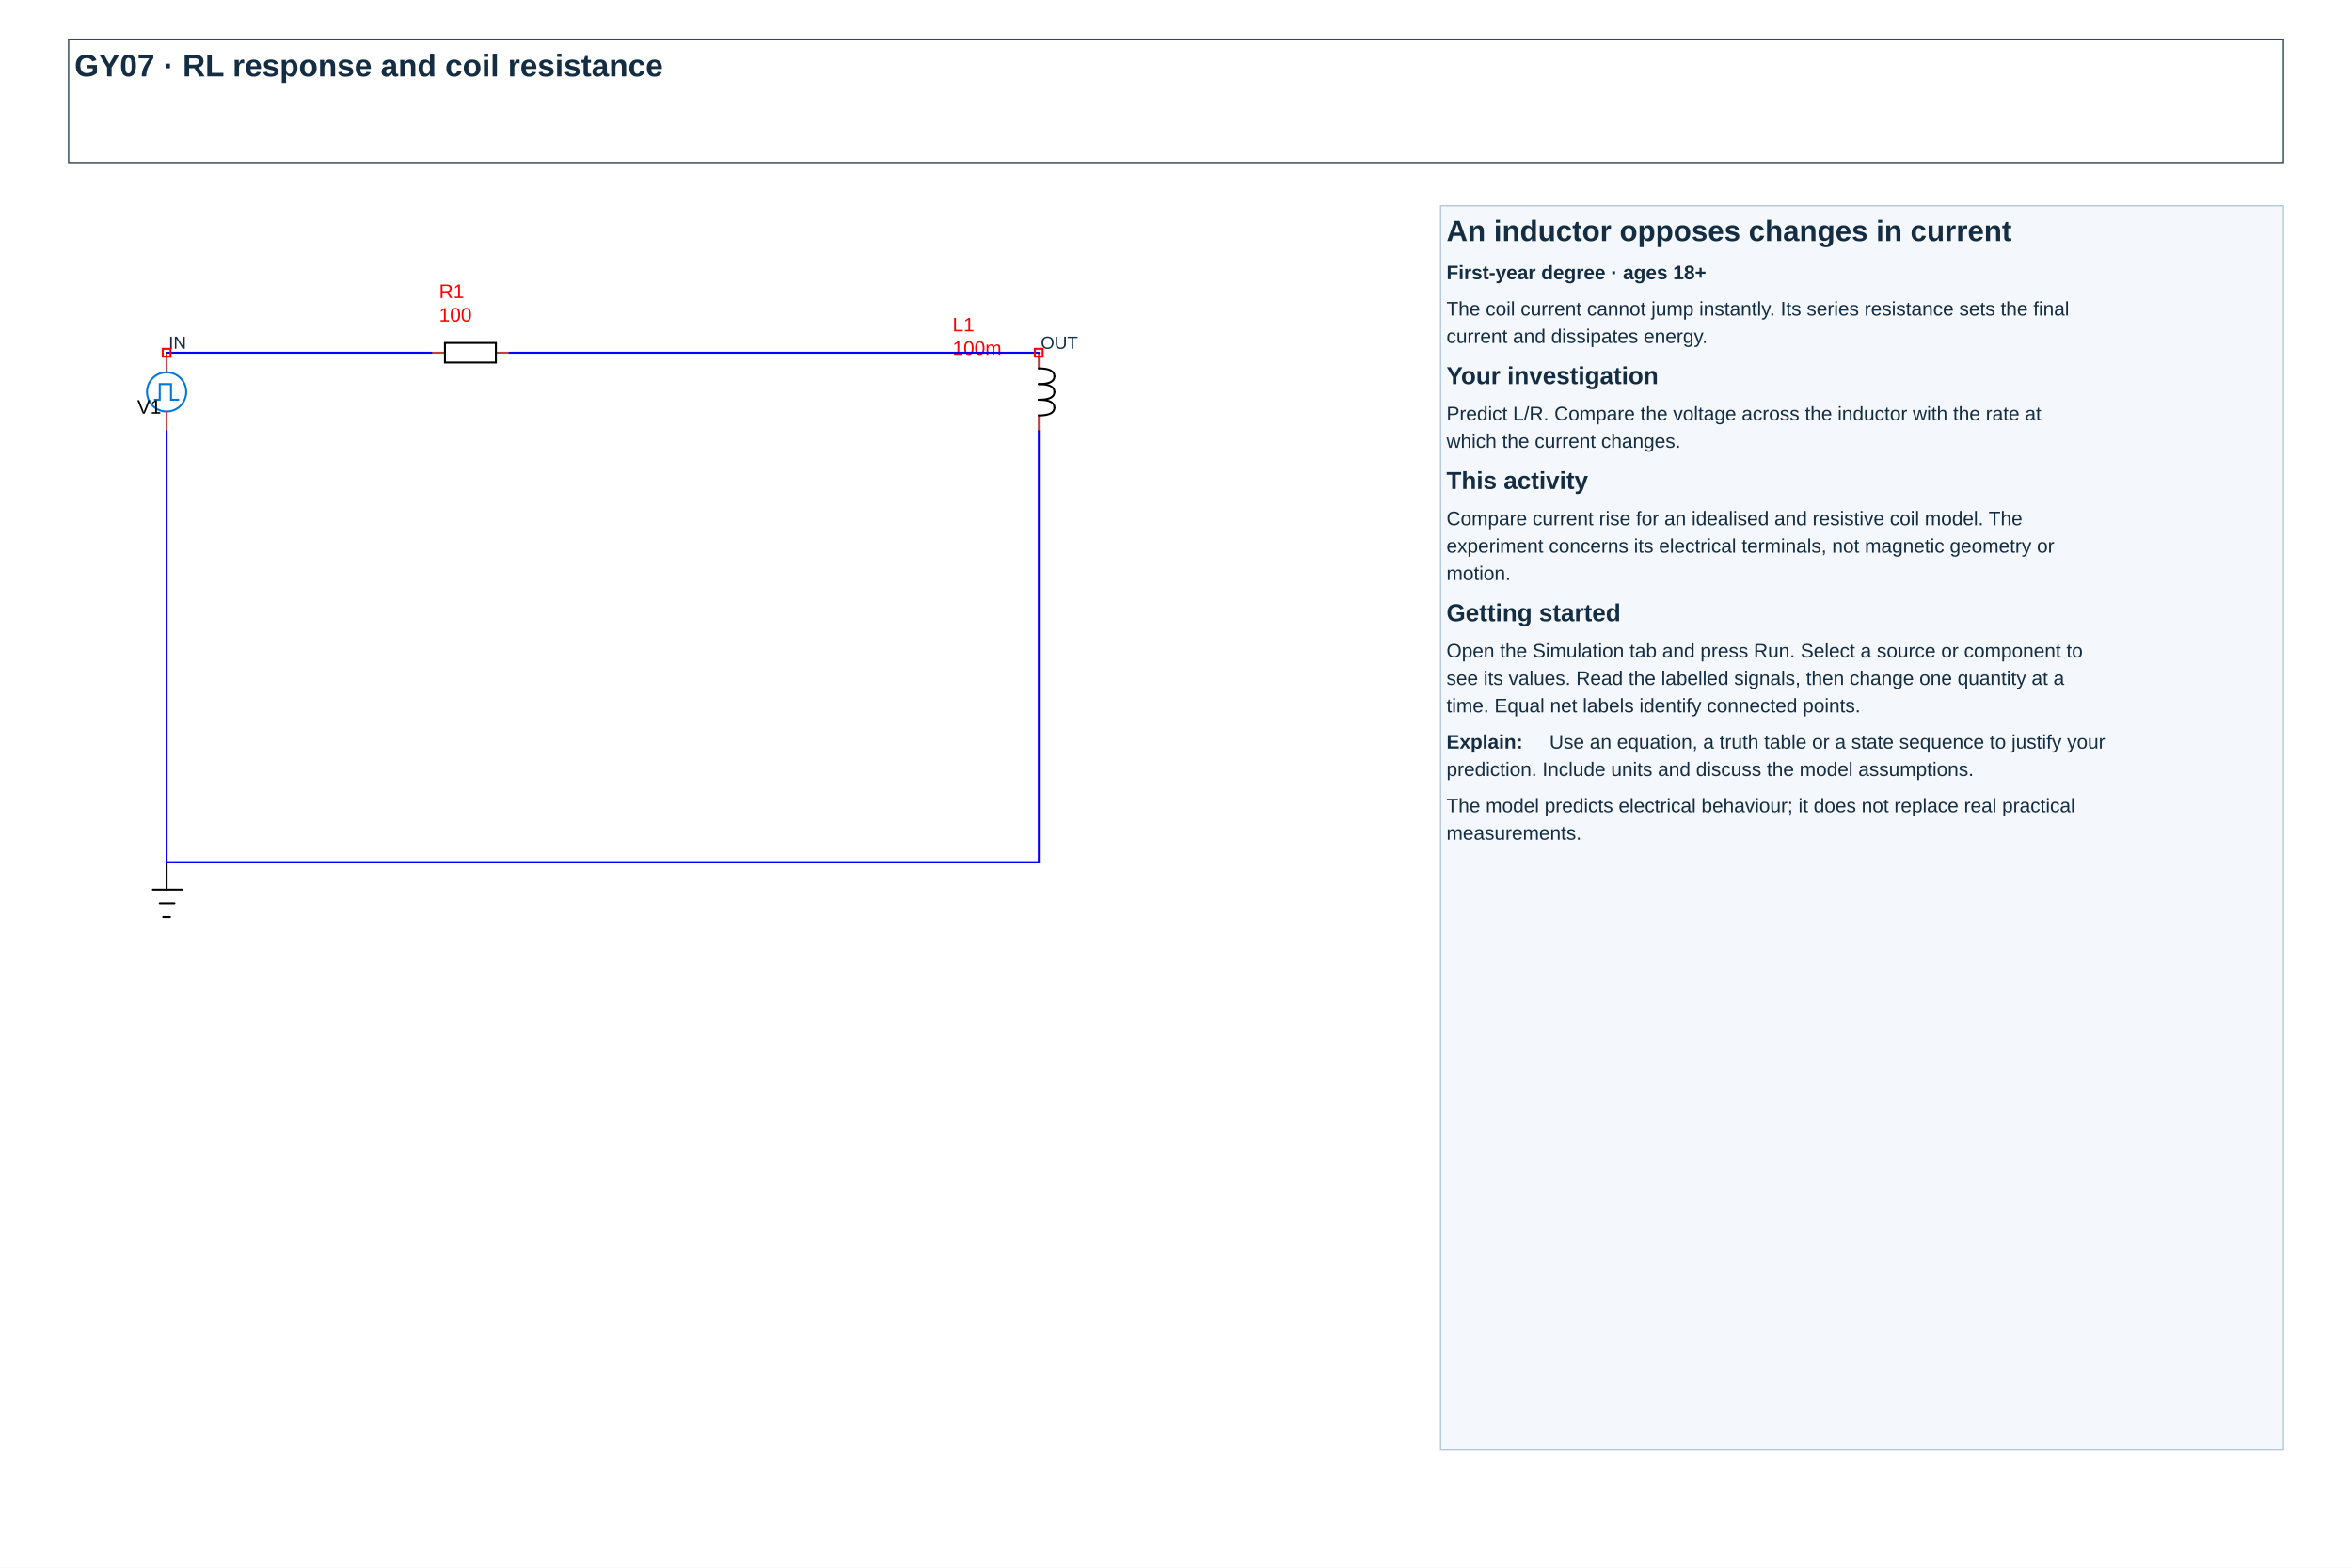
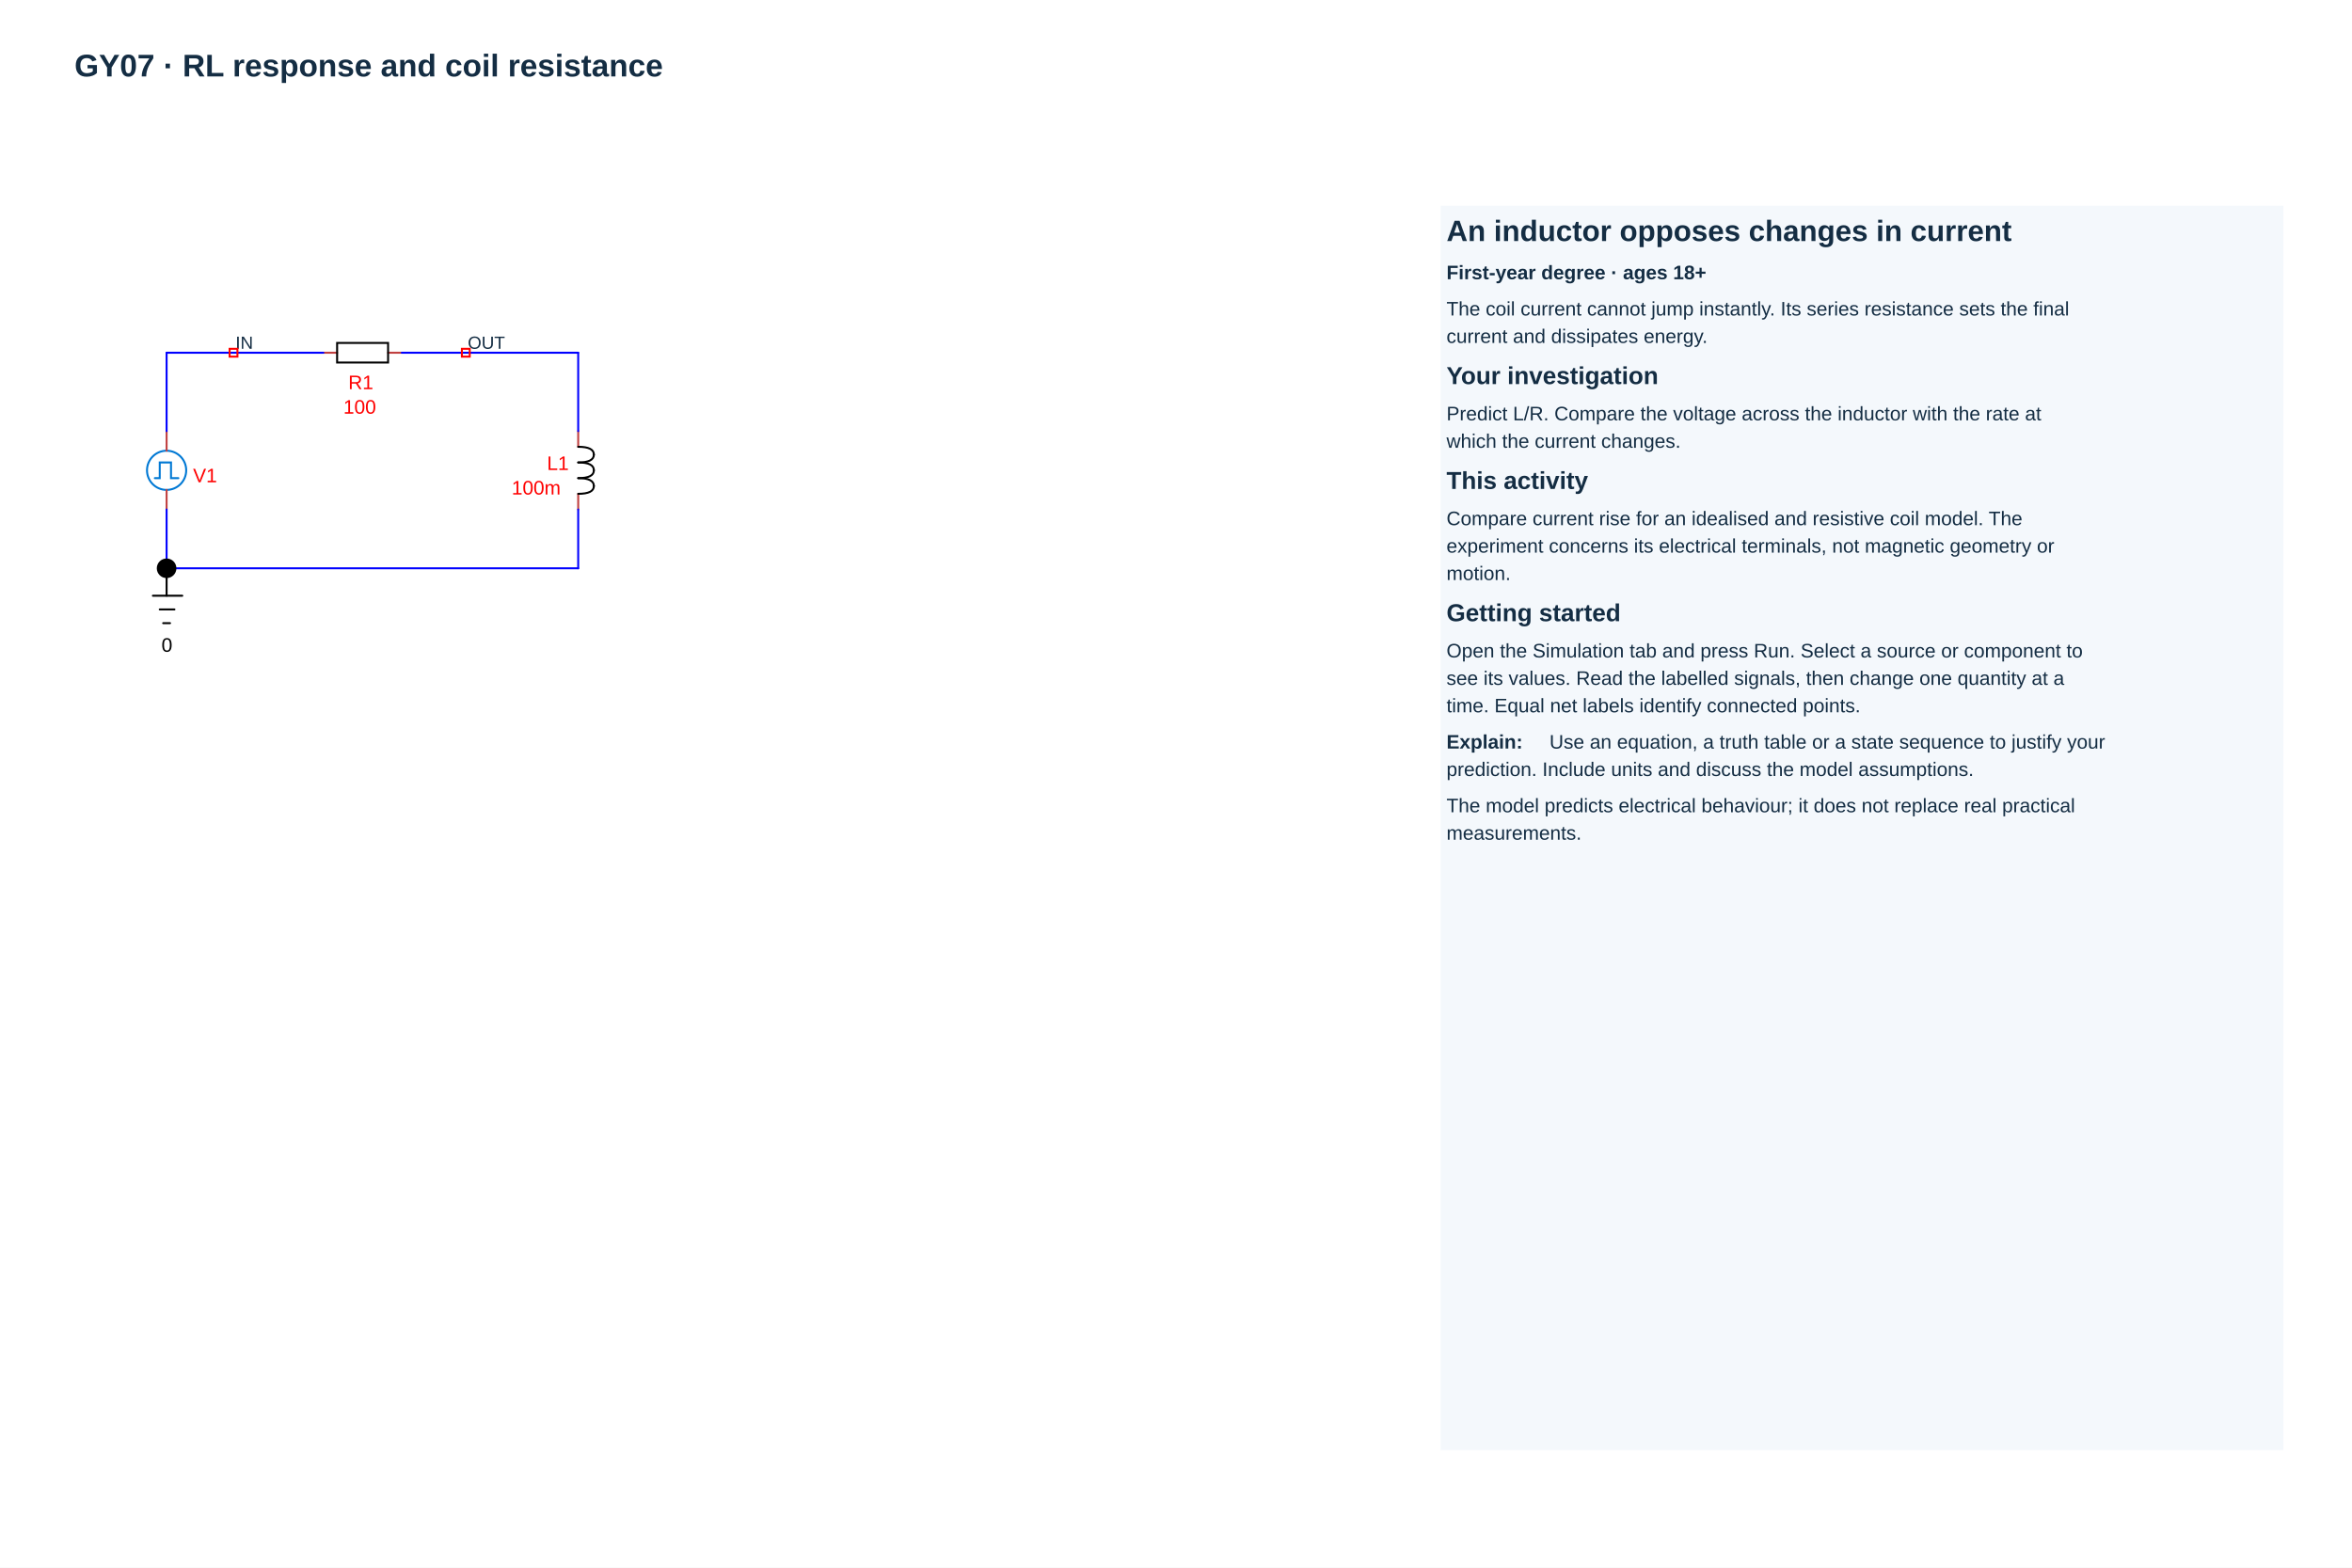
<svg xmlns="http://www.w3.org/2000/svg" width="1800" height="1200" viewBox="0 0 1200 800">
  <rect width="1200" height="800" fill="white" />
  <defs>
    <filter id="dropshadow" height="130%">
      <feGaussianBlur in="SourceAlpha" stdDeviation="3" />
      <feOffset dx="1" dy="1" result="offsetblur" />
      <feMerge>
        <feMergeNode />
        <feMergeNode in="SourceGraphic" />
      </feMerge>
    </filter>
  </defs>
-   <ellipse cx="85" cy="200" rx="10" ry="10" style="fill:none;stroke:#0078d4;stroke-width:1" />
-   <rect x="75" y="180" rx="0" ry="0" width="20" height="40" style="fill:none" />
-   <path d="M79 204 L81.5 204 L81.5 196 L87.25 196 L87.25 204 L91 204" style="fill:none;stroke:#0078d4;stroke-width:1" stroke-linecap="round" />
-   <g transform="rotate(90 85,180)">
-     <line x1="85" y1="180" x2="95" y2="180" stroke-linecap="round" />
-     <g style="fill:none;stroke:black;stroke-width:1">
-       <g style="stroke:#c04040">
-         <line x1="85" y1="180" x2="95" y2="180" stroke-linecap="round" />
-       </g>
-       <g style="stroke-width:0.6" />
-     </g>
-   </g>
-   <g transform="rotate(270 85,220)">
+   <ellipse cx="85" cy="240" rx="10" ry="10" style="fill:none;stroke:#0078d4;stroke-width:1" />
+   <rect x="75" y="220" rx="0" ry="0" width="20" height="40" style="fill:none" />
+   <path d="M79 244 L81.5 244 L81.5 236 L87.25 236 L87.25 244 L91 244" style="fill:none;stroke:#0078d4;stroke-width:1" stroke-linecap="round" />
+   <g transform="rotate(90 85,220)">
    <line x1="85" y1="220" x2="95" y2="220" stroke-linecap="round" />
    <g style="fill:none;stroke:black;stroke-width:1">
      <g style="stroke:#c04040">
        <line x1="85" y1="220" x2="95" y2="220" stroke-linecap="round" />
      </g>
      <g style="stroke-width:0.6" />
    </g>
  </g>
-   <g transform="translate( 69 201.1)">
-     <text x="1" y="10" fill="#000000" style="pointer-events:none;font-size:10px;font-family:Arial;font-weight:normal;font-style:normal;white-space:pre">
-       <tspan>V1</tspan>
-     </text>
-   </g>
-   <path d="M85 220 L85 440" style="fill:none;stroke:#0000ff;stroke-width:1" stroke-linecap="round" />
-   <g transform="">
-     <line x1="85" y1="440" x2="85" y2="454" style="fill:none;stroke:#000000;stroke-width:1;stroke-linecap:round" />
-     <path d="M78 454 L93 454 M81.5 461 L89 461 M86.75 468 L83.25 468" style="fill:none;stroke:#000000;stroke-width:1;stroke-linecap:round" />
-   </g>
-   <g transform="">
-     <line x1="220" y1="180" x2="227" y2="180" stroke-linecap="round" />
+   <g transform="rotate(270 85,260)">
+     <line x1="85" y1="260" x2="95" y2="260" stroke-linecap="round" />
    <g style="fill:none;stroke:black;stroke-width:1">
      <g style="stroke:#c04040">
-         <line x1="220" y1="180" x2="227" y2="180" stroke-linecap="round" />
+         <line x1="85" y1="260" x2="95" y2="260" stroke-linecap="round" />
      </g>
      <g style="stroke-width:0.6" />
    </g>
  </g>
-   <g transform="rotate(180 260,180)">
-     <line x1="260" y1="180" x2="267" y2="180" stroke-linecap="round" />
+   <g transform="translate( 97.5 236.1)">
+     <text x="1" y="10" fill="#FF0000" style="pointer-events:none;font-size:10px;font-family:Arial;font-weight:normal;font-style:normal;white-space:pre">
+       <tspan>V1</tspan>
+     </text>
+   </g>
+   <path d="M85 260 L85 290" style="fill:none;stroke:#0000ff;stroke-width:1" stroke-linecap="round" />
+   <g transform="translate( 81.39453 322.6)">
+     <text x="1" y="10" fill="#000000" style="pointer-events:none;font-size:10px;font-family:Arial;font-weight:normal;font-style:normal;white-space:pre">
+       <tspan>0</tspan>
+     </text>
+   </g>
+   <g transform="">
+     <line x1="85" y1="290" x2="85" y2="304" style="fill:none;stroke:#000000;stroke-width:1;stroke-linecap:round" />
+     <path d="M78 304 L93 304 M81.5 311 L89 311 M86.75 318 L83.25 318" style="fill:none;stroke:#000000;stroke-width:1;stroke-linecap:round" />
+   </g>
+   <g transform="">
+     <line x1="165" y1="180" x2="172" y2="180" stroke-linecap="round" />
    <g style="fill:none;stroke:black;stroke-width:1">
      <g style="stroke:#c04040">
-         <line x1="260" y1="180" x2="267" y2="180" stroke-linecap="round" />
+         <line x1="165" y1="180" x2="172" y2="180" stroke-linecap="round" />
      </g>
      <g style="stroke-width:0.6" />
    </g>
  </g>
-   <rect x="227" y="175" rx="0" ry="0" width="26" height="10" style="fill:none;stroke:#000000;stroke-width:1" />
-   <g transform="translate( 223 142.1)">
+   <g transform="rotate(180 205,180)">
+     <line x1="205" y1="180" x2="212" y2="180" stroke-linecap="round" />
+     <g style="fill:none;stroke:black;stroke-width:1">
+       <g style="stroke:#c04040">
+         <line x1="205" y1="180" x2="212" y2="180" stroke-linecap="round" />
+       </g>
+       <g style="stroke-width:0.6" />
+     </g>
+   </g>
+   <rect x="172" y="175" rx="0" ry="0" width="26" height="10" style="fill:none;stroke:#000000;stroke-width:1" />
+   <g transform="translate( 176.6973 188.6)">
    <text x="1" y="10" fill="#FF0000" style="pointer-events:none;font-size:10px;font-family:Arial;font-weight:normal;font-style:normal;white-space:pre">
      <tspan>R1</tspan>
    </text>
  </g>
-   <g transform="translate( 223 154.1)">
+   <g transform="translate( 174.1836 201.1)">
    <text x="1" y="10" fill="#FF0000" style="pointer-events:none;font-size:10px;font-family:Arial;font-weight:normal;font-style:normal;white-space:pre">
      <tspan>100</tspan>
    </text>
  </g>
-   <path d="M85 180 L220 180" style="fill:none;stroke:#0000ff;stroke-width:1" stroke-linecap="round" />
-   <g transform="rotate(90 530,180)">
-     <line x1="530" y1="180" x2="538" y2="180" stroke-linecap="round" />
+   <path d="M85 220 L85 180" style="fill:none;stroke:#0000ff;stroke-width:1" stroke-linecap="round" />
+   <path d="M85 180 L165 180" style="fill:none;stroke:#0000ff;stroke-width:1" stroke-linecap="round" />
+   <g transform="rotate(90 295,220)">
+     <line x1="295" y1="220" x2="303" y2="220" stroke-linecap="round" />
    <g style="fill:none;stroke:black;stroke-width:1">
      <g style="stroke:#c04040">
-         <line x1="530" y1="180" x2="538" y2="180" stroke-linecap="round" />
+         <line x1="295" y1="220" x2="303" y2="220" stroke-linecap="round" />
      </g>
      <g style="stroke-width:0.6" />
    </g>
  </g>
-   <g transform="rotate(270 530,220)">
-     <line x1="530" y1="220" x2="538" y2="220" stroke-linecap="round" />
+   <g transform="rotate(270 295,260)">
+     <line x1="295" y1="260" x2="303" y2="260" stroke-linecap="round" />
    <g style="fill:none;stroke:black;stroke-width:1">
      <g style="stroke:#c04040">
-         <line x1="530" y1="220" x2="538" y2="220" stroke-linecap="round" />
+         <line x1="295" y1="260" x2="303" y2="260" stroke-linecap="round" />
      </g>
      <g style="stroke-width:0.6" />
    </g>
  </g>
-   <path d="M530 188 Q538 188 538 192" style="fill:none;stroke:#000000;stroke-width:1" stroke-linecap="round" />
-   <path d="M530 196 Q538 196 538 192" style="fill:none;stroke:#000000;stroke-width:1" stroke-linecap="round" />
-   <path d="M530 196 Q538 196 538 200" style="fill:none;stroke:#000000;stroke-width:1" stroke-linecap="round" />
-   <path d="M530 204 Q538 204 538 200" style="fill:none;stroke:#000000;stroke-width:1" stroke-linecap="round" />
-   <path d="M530 204 Q538 204 538 208" style="fill:none;stroke:#000000;stroke-width:1" stroke-linecap="round" />
-   <path d="M530 212 Q538 212 538 208" style="fill:none;stroke:#000000;stroke-width:1" stroke-linecap="round" />
-   <g transform="translate( 485 159.1)">
+   <path d="M295 228 Q303 228 303 232" style="fill:none;stroke:#000000;stroke-width:1" stroke-linecap="round" />
+   <path d="M295 236 Q303 236 303 232" style="fill:none;stroke:#000000;stroke-width:1" stroke-linecap="round" />
+   <path d="M295 236 Q303 236 303 240" style="fill:none;stroke:#000000;stroke-width:1" stroke-linecap="round" />
+   <path d="M295 244 Q303 244 303 240" style="fill:none;stroke:#000000;stroke-width:1" stroke-linecap="round" />
+   <path d="M295 244 Q303 244 303 248" style="fill:none;stroke:#000000;stroke-width:1" stroke-linecap="round" />
+   <path d="M295 252 Q303 252 303 248" style="fill:none;stroke:#000000;stroke-width:1" stroke-linecap="round" />
+   <g transform="translate( 278.0781 229.85)">
    <text x="1" y="10" fill="#FF0000" style="pointer-events:none;font-size:10px;font-family:Arial;font-weight:normal;font-style:normal;white-space:pre">
      <tspan>L1</tspan>
    </text>
  </g>
-   <g transform="translate( 485 171.1)">
+   <g transform="translate( 260.0508 242.35)">
    <text x="1" y="10" fill="#FF0000" style="pointer-events:none;font-size:10px;font-family:Arial;font-weight:normal;font-style:normal;white-space:pre">
      <tspan>100m</tspan>
    </text>
  </g>
-   <path d="M260 180 L530 180" style="fill:none;stroke:#0000ff;stroke-width:1" stroke-linecap="round" />
-   <path d="M530 220 L530 440 L85 440" style="fill:none;stroke:#0000ff;stroke-width:1" stroke-linecap="round" />
-   <g transform="translate( 85 168.99)">
+   <path d="M205 180 L295 180" style="fill:none;stroke:#0000ff;stroke-width:1" stroke-linecap="round" />
+   <path d="M295 180 L295 220" style="fill:none;stroke:#0000ff;stroke-width:1" stroke-linecap="round" />
+   <path d="M295 260 L295 290" style="fill:none;stroke:#0000ff;stroke-width:1" stroke-linecap="round" />
+   <path d="M295 290 L85 290" style="fill:none;stroke:#0000ff;stroke-width:1" stroke-linecap="round" />
+   <g transform="translate( 119.15 168.99)">
    <text x="1" y="9" fill="#142d43" style="pointer-events:none;font-size:9px;font-family:Arial;font-weight:normal;font-style:normal;white-space:pre">
      <tspan>IN</tspan>
    </text>
  </g>
-   <rect x="83" y="178" width="4" height="4" style="stroke:red;stroke-width:1;fill:none" />
-   <g transform="translate( 530 168.99)">
+   <rect x="117.15" y="178" width="4" height="4" style="stroke:red;stroke-width:1;fill:none" />
+   <g transform="translate( 237.6602 168.99)">
    <text x="1" y="9" fill="#142d43" style="pointer-events:none;font-size:9px;font-family:Arial;font-weight:normal;font-style:normal;white-space:pre">
      <tspan>OUT</tspan>
    </text>
  </g>
-   <rect x="528" y="178" width="4" height="4" style="stroke:red;stroke-width:1;fill:none" />
-   <rect x="35" y="20" rx="0" ry="0" width="1130" height="63" style="fill:none;stroke:#32495f;stroke-width:0.7" />
+   <rect x="235.66" y="178" width="4" height="4" style="stroke:red;stroke-width:1;fill:none" />
+   <rect x="35" y="20" rx="0" ry="0" width="1130" height="63" style="fill:none;stroke:#32495f;stroke-width:0" />
  <g transform="translate(35 20)" style="pointer-events:none">
    <svg width="1130" height="63" overflow="hidden" data-markdown="true">
      <text x="3" y="19" fill="#142d43" font-family="Arial" font-size="16" font-weight="bold" font-style="normal" xml:space="preserve" style="white-space:pre">GY07 · RL response and coil resistance</text>
    </svg>
  </g>
-   <rect x="735" y="105" rx="0" ry="0" width="430" height="635" style="fill:#f4f8fc;stroke:#b7c9dc;stroke-width:0.7" />
+   <rect x="735" y="105" rx="0" ry="0" width="430" height="635" style="fill:#f4f8fc;stroke:#b7c9dc;stroke-width:0" />
  <g transform="translate(735 105)" style="pointer-events:none">
    <svg width="430" height="635" overflow="hidden" data-markdown="true">
      <text x="3" y="18" fill="#142d43" font-family="Arial" font-size="15" font-weight="bold" font-style="normal" xml:space="preserve" style="white-space:pre">An inductor opposes changes in current</text>
      <text x="3" y="37.5" fill="#142d43" font-family="Arial" font-size="10" font-weight="bold" font-style="normal" xml:space="preserve" style="white-space:pre">First-year degree · ages 18+</text>
      <text x="3" y="56" fill="#142d43" font-family="Arial" font-size="10" font-weight="normal" font-style="normal" xml:space="preserve" style="white-space:pre">The coil current cannot jump instantly. Its series resistance sets the final </text>
      <text x="3" y="70" fill="#142d43" font-family="Arial" font-size="10" font-weight="normal" font-style="normal" xml:space="preserve" style="white-space:pre">current and dissipates energy.</text>
      <text x="3" y="91" fill="#142d43" font-family="Arial" font-size="12.5" font-weight="bold" font-style="normal" xml:space="preserve" style="white-space:pre">Your investigation</text>
      <text x="3" y="109.5" fill="#142d43" font-family="Arial" font-size="10" font-weight="normal" font-style="normal" xml:space="preserve" style="white-space:pre">Predict L/R. Compare the voltage across the inductor with the rate at </text>
      <text x="3" y="123.5" fill="#142d43" font-family="Arial" font-size="10" font-weight="normal" font-style="normal" xml:space="preserve" style="white-space:pre">which the current changes.</text>
      <text x="3" y="144.5" fill="#142d43" font-family="Arial" font-size="12.5" font-weight="bold" font-style="normal" xml:space="preserve" style="white-space:pre">This activity</text>
      <text x="3" y="163" fill="#142d43" font-family="Arial" font-size="10" font-weight="normal" font-style="normal" xml:space="preserve" style="white-space:pre">Compare current rise for an idealised and resistive coil model. The </text>
      <text x="3" y="177" fill="#142d43" font-family="Arial" font-size="10" font-weight="normal" font-style="normal" xml:space="preserve" style="white-space:pre">experiment concerns its electrical terminals, not magnetic geometry or </text>
      <text x="3" y="191" fill="#142d43" font-family="Arial" font-size="10" font-weight="normal" font-style="normal" xml:space="preserve" style="white-space:pre">motion.</text>
      <text x="3" y="212" fill="#142d43" font-family="Arial" font-size="12.5" font-weight="bold" font-style="normal" xml:space="preserve" style="white-space:pre">Getting started</text>
      <text x="3" y="230.5" fill="#142d43" font-family="Arial" font-size="10" font-weight="normal" font-style="normal" xml:space="preserve" style="white-space:pre">Open the Simulation tab and press Run. Select a source or component to</text>
      <text x="3" y="244.5" fill="#142d43" font-family="Arial" font-size="10" font-weight="normal" font-style="normal" xml:space="preserve" style="white-space:pre">see its values. Read the labelled signals, then change one quantity at a </text>
      <text x="3" y="258.5" fill="#142d43" font-family="Arial" font-size="10" font-weight="normal" font-style="normal" xml:space="preserve" style="white-space:pre">time. Equal net labels identify connected points.</text>
      <text x="3" y="277" fill="#142d43" font-family="Arial" font-size="10" font-weight="bold" font-style="normal" xml:space="preserve" style="white-space:pre">Explain:</text>
      <text x="52.766" y="277" fill="#142d43" font-family="Arial" font-size="10" font-weight="normal" font-style="normal" xml:space="preserve" style="white-space:pre"> Use an equation, a truth table or a state sequence to justify your</text>
      <text x="3" y="291" fill="#142d43" font-family="Arial" font-size="10" font-weight="normal" font-style="normal" xml:space="preserve" style="white-space:pre">prediction. Include units and discuss the model assumptions.</text>
      <text x="3" y="309.5" fill="#142d43" font-family="Arial" font-size="10" font-weight="normal" font-style="normal" xml:space="preserve" style="white-space:pre">The model predicts electrical behaviour; it does not replace real practical </text>
      <text x="3" y="323.5" fill="#142d43" font-family="Arial" font-size="10" font-weight="normal" font-style="normal" xml:space="preserve" style="white-space:pre">measurements.</text>
    </svg>
  </g>
+   <circle cx="85" cy="290" r="5" style="fill:#000000;stroke:none" />
</svg>
